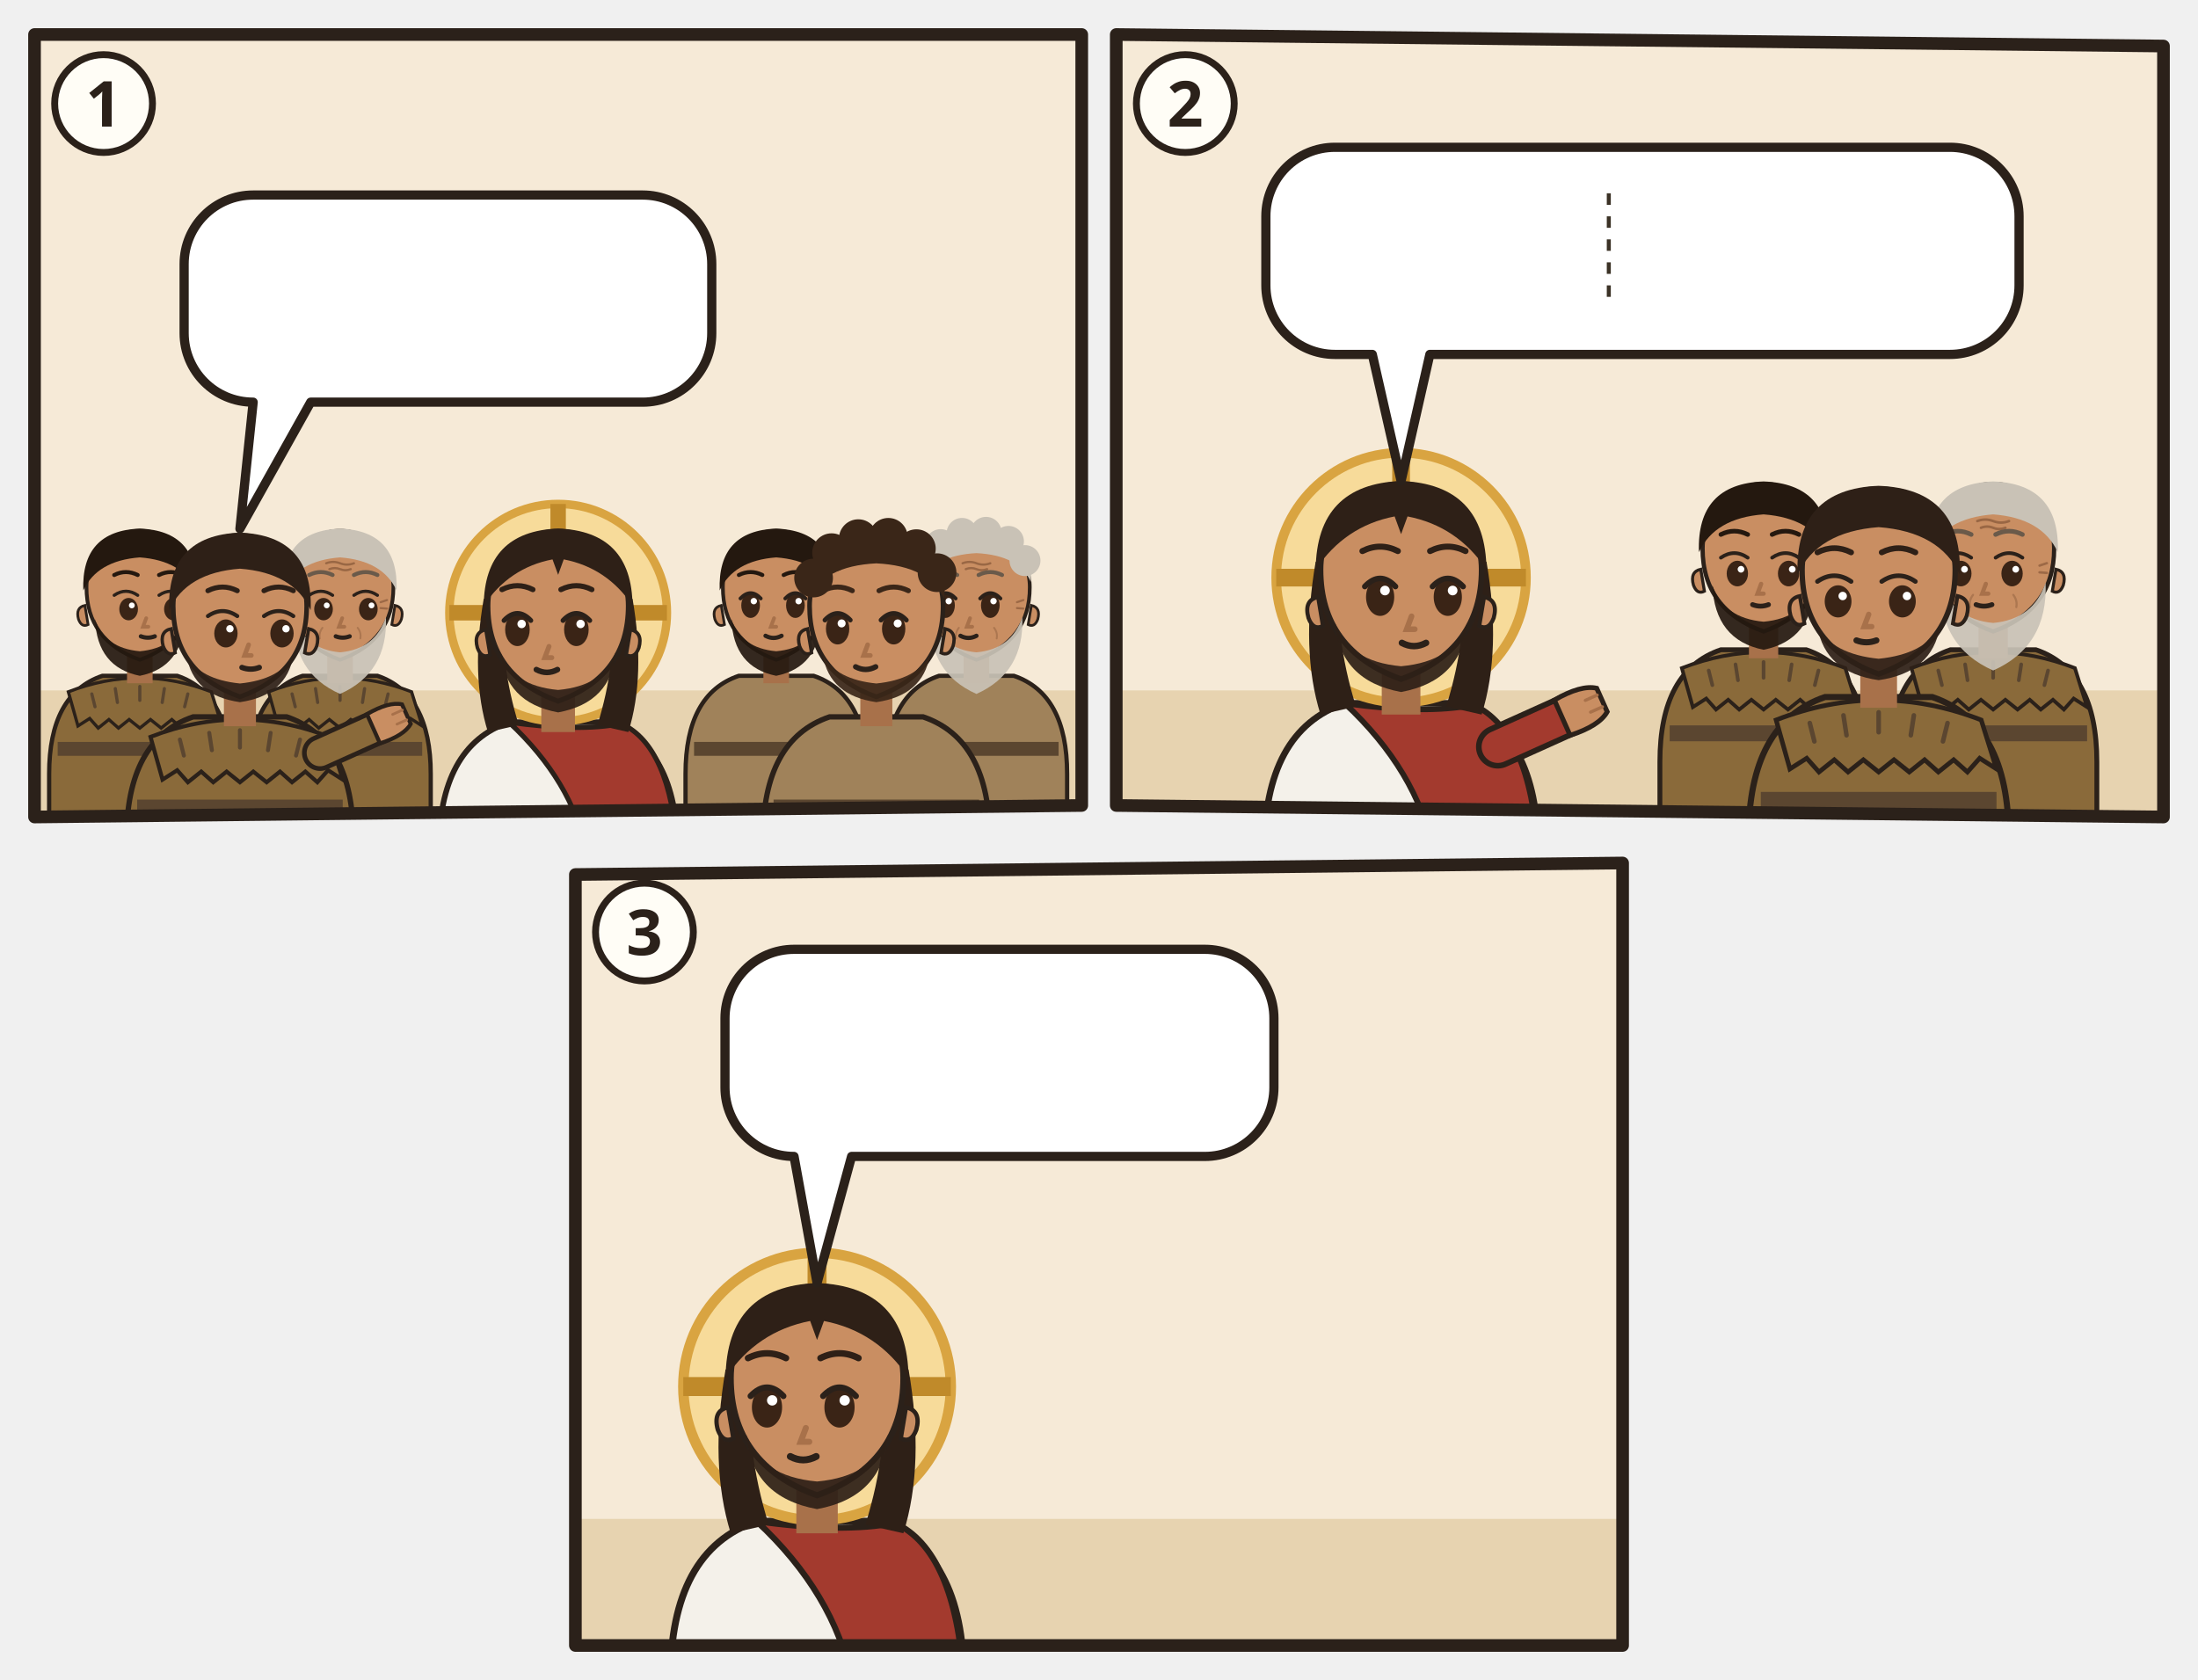
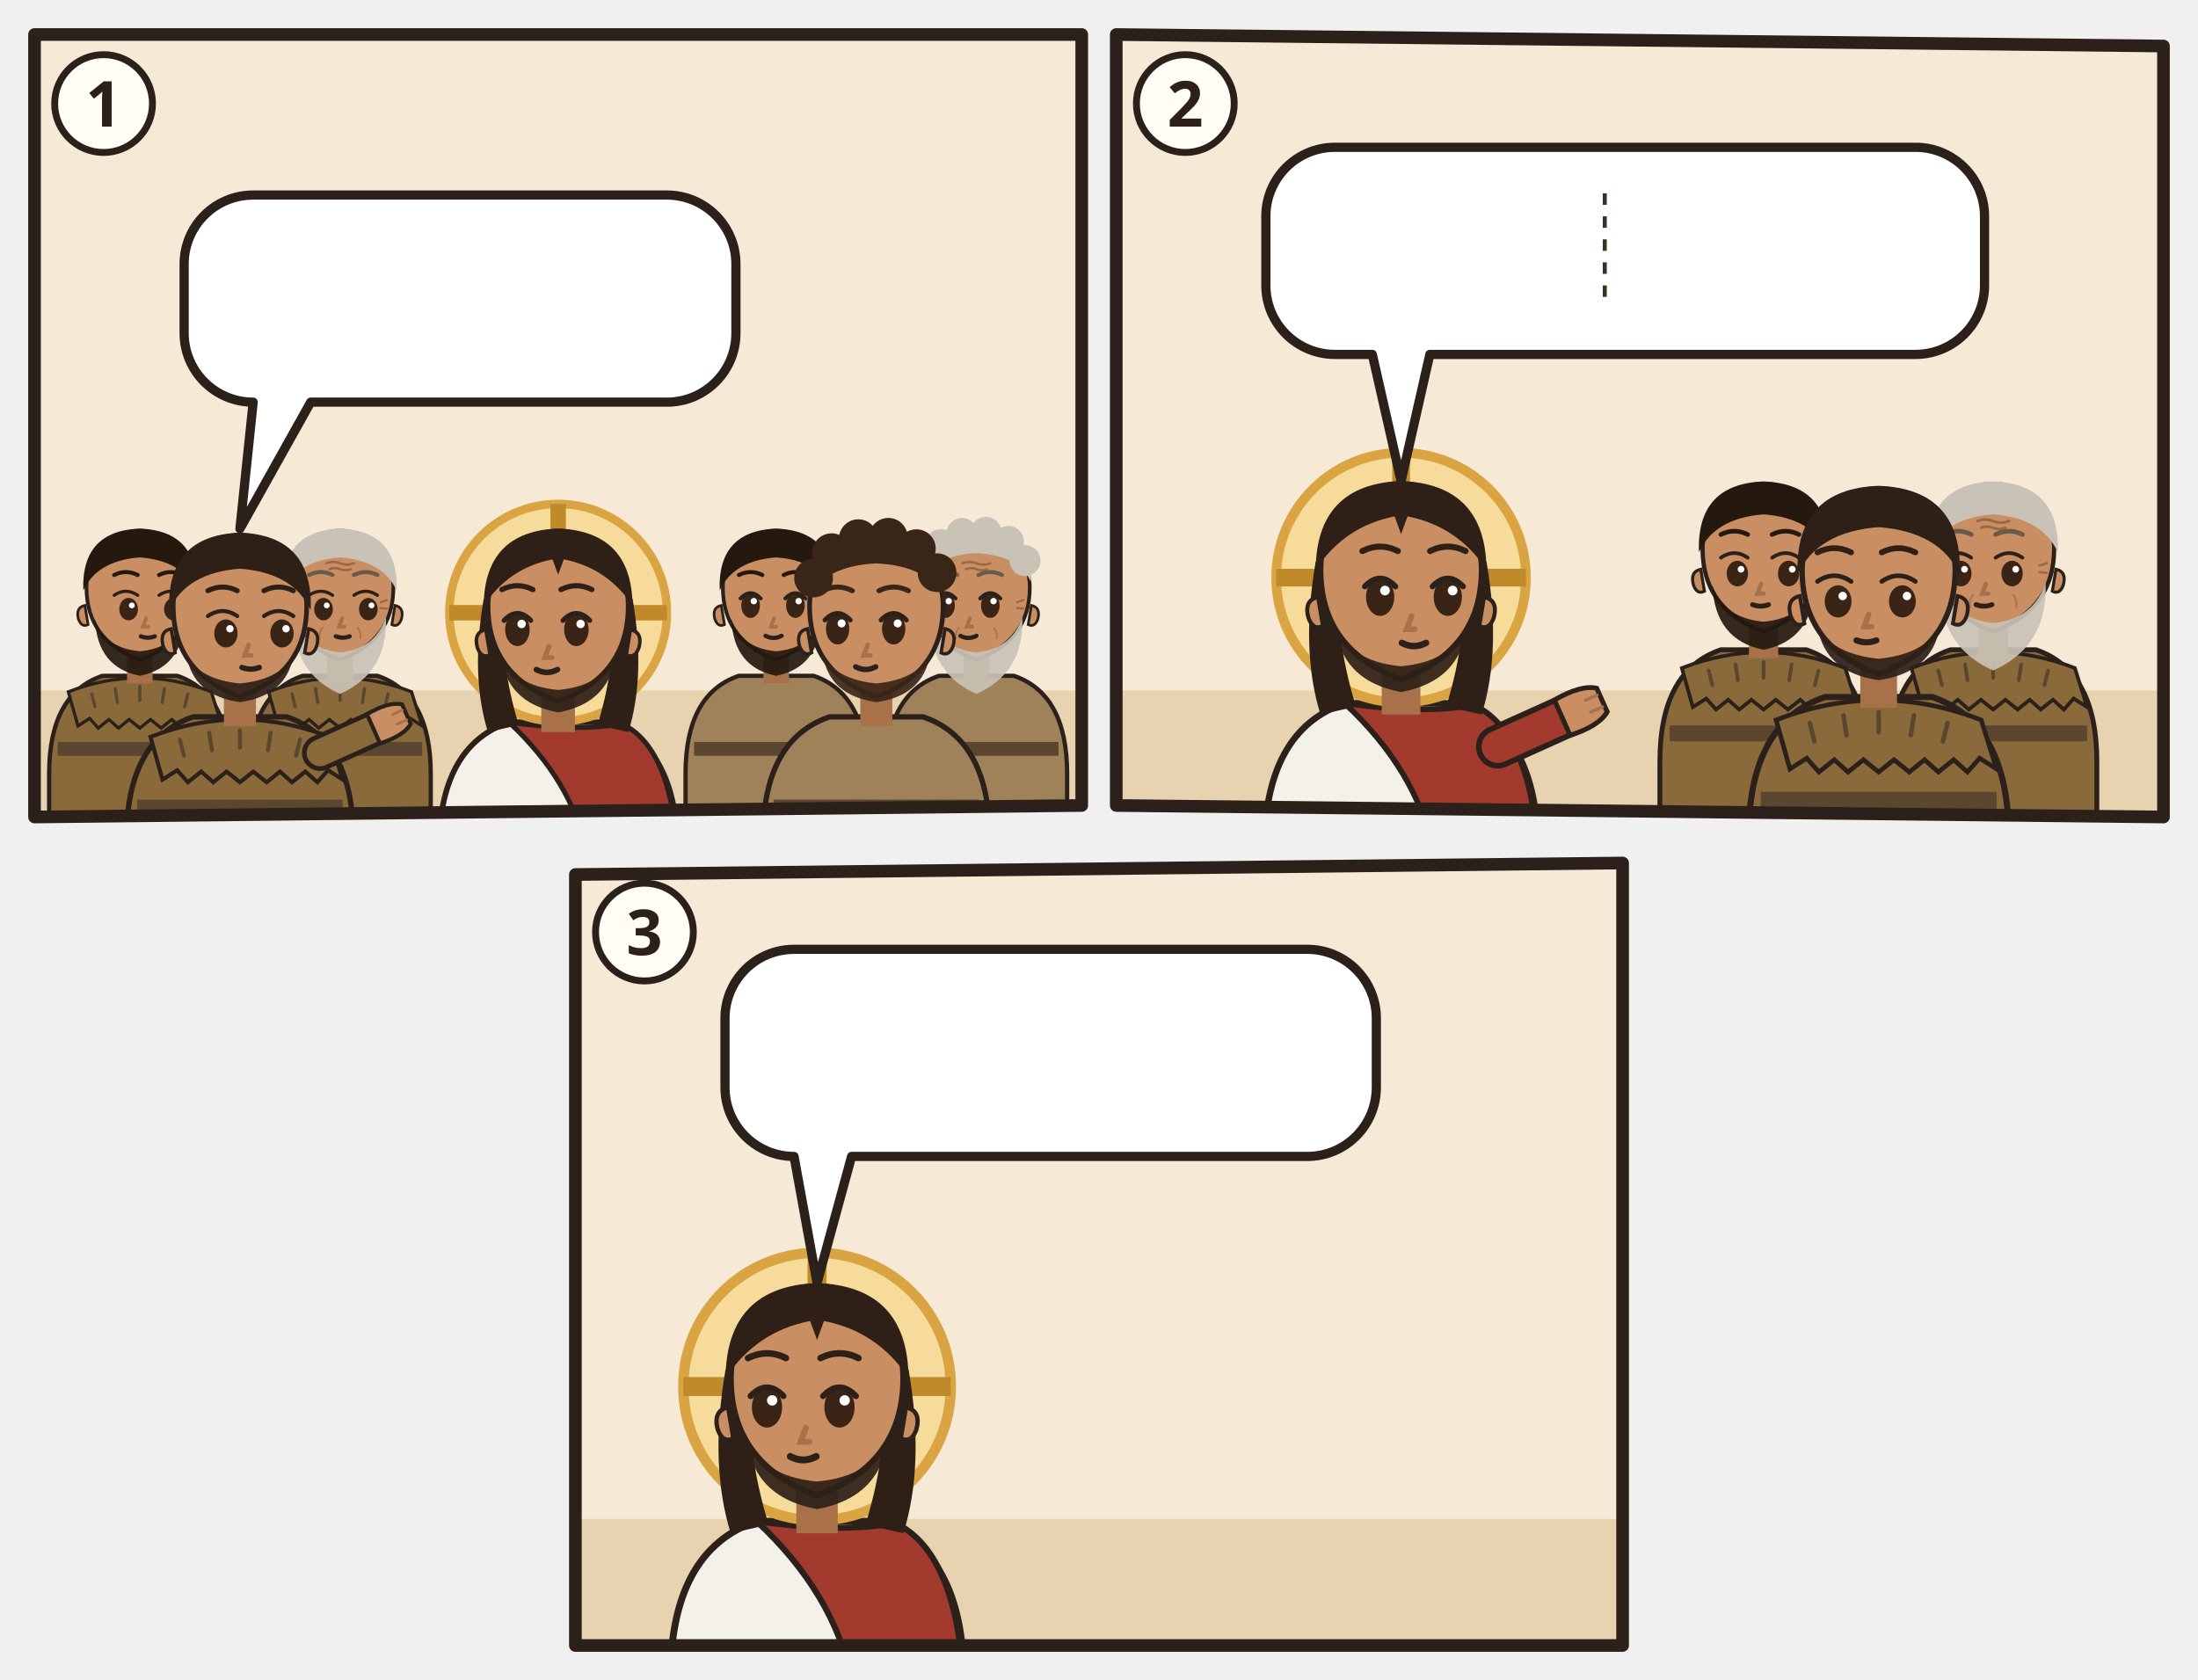
<svg xmlns="http://www.w3.org/2000/svg" viewBox="0 0 382 292">
  <svg class="ill-tile" data-span="1" x="0" y="0" width="194" height="148" viewBox="0 0 194 148">
    <g transform="translate(4 4)">
      <clipPath id="an-cp-mat-009-014-017-1">
        <polygon points="2,2 184,2 184,136 2,138" />
      </clipPath>
      <g clip-path="url(#an-cp-mat-009-014-017-1)">
        <polygon points="2,2 184,2 184,136 2,138" fill="#F6EAD7" />
        <path d="M0 116h186v24H0z" fill="#E7D3B0" />
        <g transform="translate(20.3 99.0) scale(0.927)">
          <path d="M-17 46V34Q-17 19-7 15.6L7 15.6Q17 19 17 34V46z" fill="#8A6A3A" stroke="#2B211A" stroke-width=".8" />
          <path d="M-13.4 18.6Q0 13.4 13.4 18.6l2 6.4-2.2-1.4-1.6 1.8-1.8-1.6-2 1.6-1.8-1.6-2 1.6-2-1.6-2 1.6-2-1.6-2 1.6-1.8-1.6-2 1.6-1.6-1.8-2.2 1.4z" fill="#8A6A3A" stroke="#2B211A" stroke-width=".6" />
          <path d="M-9 19l.6 2.4M-4.6 18l.4 2.6M0 17.6v2.6M4.6 18l-.4 2.6M9 19l-.6 2.4" stroke="#5B4630" stroke-width=".6" stroke-linecap="round" />
          <path d="M-15.4 28h30.8v2.6h-30.8z" fill="#5B4630" />
          <path d="M-2.4 11h4.8v6h-4.8z" fill="#A8714A" />
          <path d="M-10 -1Q-10 9 0 12.6Q10 9 10 -1A10 10.6 0 0 0 -10 -1z" fill="#C98E62" stroke="#2B211A" stroke-width=".7" />
          <path d="M10.3 2.4q1.8.4 1.2 2.6-.6 1.6-1.8 1z M-10.3 2.4q-1.8.4-1.2 2.6.6 1.6 1.8 1z" fill="#C98E62" stroke="#2B211A" stroke-width=".5" />
          <path d="M-8.4 5Q-8 14 0 15.6Q8 14 8.4 5Q6.6 10.4 0 11Q-6.6 10.4-8.4 5z" fill="#24180F" opacity=".92" />
          <ellipse cx="-2.1" cy="3.1" rx="1.75" ry="2.1" fill="#3A2416" />
          <path d="M-4.8 0.5Q-2.6 -1.0 -0.4 0.5" fill="none" stroke="#2B211A" stroke-width=".6" stroke-linecap="round" />
          <circle cx="-1.5" cy="2.4" r=".55" fill="#FFF" />
          <ellipse cx="6.3" cy="3.1" rx="1.75" ry="2.1" fill="#3A2416" />
          <path d="M3.6 0.5Q5.8 -1.0 8.0 0.5" fill="none" stroke="#2B211A" stroke-width=".6" stroke-linecap="round" />
          <circle cx="6.9" cy="2.4" r=".55" fill="#FFF" />
          <path d="M1.2 4.8l-.6 1.6h1" fill="none" stroke="#A8714A" stroke-width=".7" stroke-linecap="round" />
          <path d="M0.2 8.2Q1.5 8.7 2.8 8.2" fill="none" stroke="#2B211A" stroke-width=".8" stroke-linecap="round" />
          <path d="M-10.6-.4Q-11-11.6 0-12Q11-11.6 10.6-.4Q8-6 0-6.6Q-8-6-10.6-.4z" fill="#24180F" />
          <path d="M-4.8 -3.3Q-2.6 -4.4 -0.4 -3.3M3.6 -3.3Q5.8 -4.4 8.0 -3.3" fill="none" stroke="#24180F" stroke-width="0.75" stroke-linecap="round" />
        </g>
        <g transform="translate(55.1 99.0) scale(0.927)">
          <path d="M-17 46V34Q-17 19-7 15.6L7 15.6Q17 19 17 34V46z" fill="#8A6A3A" stroke="#2B211A" stroke-width=".8" />
          <path d="M-13.4 18.6Q0 13.4 13.4 18.6l2 6.4-2.2-1.4-1.6 1.8-1.8-1.6-2 1.6-1.8-1.6-2 1.6-2-1.6-2 1.6-2-1.6-2 1.6-1.8-1.6-2 1.6-1.6-1.8-2.2 1.4z" fill="#8A6A3A" stroke="#2B211A" stroke-width=".6" />
          <path d="M-9 19l.6 2.4M-4.6 18l.4 2.6M0 17.6v2.6M4.6 18l-.4 2.6M9 19l-.6 2.4" stroke="#5B4630" stroke-width=".6" stroke-linecap="round" />
          <path d="M-15.4 28h30.8v2.6h-30.8z" fill="#5B4630" />
          <path d="M-2.4 11h4.8v6h-4.8z" fill="#A8714A" />
          <path d="M-10 -1Q-10 9 0 12.6Q10 9 10 -1A10 10.6 0 0 0 -10 -1z" fill="#C98E62" stroke="#2B211A" stroke-width=".7" />
          <path d="M10.3 2.4q1.8.4 1.2 2.6-.6 1.6-1.8 1z M-10.3 2.4q-1.8.4-1.2 2.6.6 1.6 1.8 1z" fill="#C98E62" stroke="#2B211A" stroke-width=".5" />
          <path d="M-8.6 4.6Q-9 15 0 19Q9 15 8.6 4.6Q6.6 10.6 0 11.2Q-6.6 10.6-8.6 4.6z" fill="#C9C2B6" opacity=".92" />
          <ellipse cx="-3.1" cy="3.1" rx="1.75" ry="2.1" fill="#3A2416" />
          <path d="M-5.8 0.5Q-3.6 -1.0 -1.4 0.5" fill="none" stroke="#2B211A" stroke-width=".6" stroke-linecap="round" />
          <circle cx="-2.5" cy="2.4" r=".55" fill="#FFF" />
          <ellipse cx="5.3" cy="3.1" rx="1.75" ry="2.1" fill="#3A2416" />
          <path d="M2.6 0.5Q4.8 -1.0 7.0 0.5" fill="none" stroke="#2B211A" stroke-width=".6" stroke-linecap="round" />
          <circle cx="5.9" cy="2.4" r=".55" fill="#FFF" />
          <path d="M0.4 4.8l-.6 1.6h1" fill="none" stroke="#A8714A" stroke-width=".7" stroke-linecap="round" />
          <path d="M-0.8 8.2Q0.5 8.7 1.8 8.2" fill="none" stroke="#2B211A" stroke-width=".8" stroke-linecap="round" />
          <g stroke="#8A5A3A" stroke-linecap="round" fill="none">
            <path d="M-2.6-5.5q1.3-.5 2.6 0t2.6 0M-2-4.4q1-.4 2 0t2 0" stroke-width=".42" opacity=".75" />
            <path d="M-7.6 1.8l-1.2-.4M-7.6 2.9l-1.2.1M7.6 1.8l1.2-.4M7.6 2.9l1.2.1" stroke-width=".4" opacity=".7" />
            <path d="M-3.3 6.6q-.7.9-.5 2M3.3 6.6q.7.9.5 2" stroke-width=".35" opacity=".45" />
          </g>
          <path d="M-10.6-.4Q-11-11.6 0-12Q11-11.6 10.6-.4Q8-6 0-6.6Q-8-6-10.6-.4z" fill="#C9C2B6" />
          <path d="M-5.8 -3.3Q-3.6 -4.4 -1.4 -3.3M2.6 -3.3Q4.8 -4.4 7.0 -3.3" fill="none" stroke="#6A5A4A" stroke-width="0.75" stroke-linecap="round" />
        </g>
        <g transform="translate(37.7 102.5) scale(1.16)">
          <path d="M-17 34V34Q-17 19-7 15.6L7 15.6Q17 19 17 34V34z" fill="#8A6A3A" stroke="#2B211A" stroke-width=".8" />
          <path d="M-13.4 18.6Q0 13.4 13.4 18.6l2 6.4-2.2-1.4-1.6 1.8-1.8-1.6-2 1.6-1.8-1.6-2 1.6-2-1.6-2 1.6-2-1.6-2 1.6-1.8-1.6-2 1.6-1.6-1.8-2.2 1.4z" fill="#8A6A3A" stroke="#2B211A" stroke-width=".6" />
          <path d="M-9 19l.6 2.4M-4.6 18l.4 2.6M0 17.6v2.6M4.6 18l-.4 2.6M9 19l-.6 2.4" stroke="#5B4630" stroke-width=".6" stroke-linecap="round" />
          <path d="M-15.4 28h30.8v2.6h-30.8z" fill="#5B4630" />
          <path d="M12 21L21.1 16.9" stroke="#2B211A" stroke-width="5.4" stroke-linecap="round" />
          <path d="M12 21L21.1 16.9" stroke="#8A6A3A" stroke-width="4" stroke-linecap="round" />
          <g transform="translate(21.1 16.9) rotate(66)">
            <path d="M-2.4 1.2Q-2.8-2.6-1.6-4.2h3.2Q2.8-2.6 2.4 1.2z" fill="#C98E62" stroke="#2B211A" stroke-width=".6" />
            <path d="M-.8-3.9v1.6M.8-3.9v1.6" stroke="#A8714A" stroke-width=".4" stroke-linecap="round" />
          </g>
          <path d="M-2.4 11h4.8v6h-4.8z" fill="#A8714A" />
          <path d="M-10 -1Q-10 9 0 12.6Q10 9 10 -1A10 10.6 0 0 0 -10 -1z" fill="#C98E62" stroke="#2B211A" stroke-width=".7" />
          <path d="M10.3 2.4q1.8.4 1.2 2.6-.6 1.6-1.8 1z M-10.3 2.4q-1.8.4-1.2 2.6.6 1.6 1.8 1z" fill="#C98E62" stroke="#2B211A" stroke-width=".5" />
          <path d="M-8 6.4Q-7 12.4 0 13.4Q7 12.4 8 6.4Q6 10 0 10.6Q-6 10-8 6.4z" fill="#2E2017" opacity=".92" />
          <ellipse cx="-2.1" cy="3.1" rx="1.75" ry="2.1" fill="#3A2416" />
          <path d="M-4.8 0.5Q-2.6 -1.0 -0.4 0.5" fill="none" stroke="#2B211A" stroke-width=".6" stroke-linecap="round" />
          <circle cx="-1.5" cy="2.4" r=".55" fill="#FFF" />
          <ellipse cx="6.3" cy="3.1" rx="1.75" ry="2.1" fill="#3A2416" />
          <path d="M3.6 0.5Q5.8 -1.0 8.0 0.5" fill="none" stroke="#2B211A" stroke-width=".6" stroke-linecap="round" />
          <circle cx="6.9" cy="2.4" r=".55" fill="#FFF" />
          <path d="M1.3 4.8l-.6 1.6h1" fill="none" stroke="#A8714A" stroke-width=".7" stroke-linecap="round" />
          <path d="M0.3 8.2Q1.6 8.7 2.9 8.2" fill="none" stroke="#2B211A" stroke-width=".8" stroke-linecap="round" />
          <path d="M-10.6-.4Q-11-11.6 0-12Q11-11.6 10.6-.4Q8-6 0-6.6Q-8-6-10.6-.4z" fill="#2E2017" />
          <path d="M-4.8 -3.3Q-2.6 -4.4 -0.4 -3.3M3.6 -3.3Q5.8 -4.4 8.0 -3.3" fill="none" stroke="#2E2017" stroke-width="0.75" stroke-linecap="round" />
          <g filter="url(#an-kontur)">
            <use href="#an-a-kreuzstab" x="-8" y="17" width="16" height="16" />
          </g>
        </g>
        <g transform="translate(93.0 102.5) scale(1.22)">
          <path d="M-17 34V34Q-17 19-7 15.6L7 15.6Q17 19 17 34V34z" fill="#F4F1EA" stroke="#2B211A" stroke-width=".8" />
          <path d="M-7 15.6Q3 17 9 15.8Q16 19 17 34V34H4V34Q2 24-7 15.6z" fill="#A33A2E" stroke="#2B211A" stroke-width=".7" />
          <circle r="15.5" fill="#F7DB9A" stroke="#D9A441" stroke-width="1.2" />
          <path d="M0-15.5v5M-15.5 0h5M15.5 0h-5" stroke="#C08A2A" stroke-width="2.2" />
          <path d="M-10.6 -2Q-12.5 9-10 17L-5.6 16Q-8.4 7-7.6-1z M10.6 -2Q12.5 9 10 17L5.6 16Q8.4 7 7.6-1z" fill="#2E2017" />
          <path d="M-2.4 11h4.8v6h-4.8z" fill="#A8714A" />
          <path d="M-10 -1Q-10 9 0 12.6Q10 9 10 -1A10 10.6 0 0 0 -10 -1z" fill="#C98E62" stroke="#2B211A" stroke-width=".7" />
          <path d="M10.3 2.4q1.8.4 1.2 2.6-.6 1.6-1.8 1z M-10.3 2.4q-1.8.4-1.2 2.6.6 1.6 1.8 1z" fill="#C98E62" stroke="#2B211A" stroke-width=".5" />
          <path d="M-8.2 5.6Q-7.6 12.8 0 14.2Q7.6 12.8 8.2 5.6Q6.6 10.4 0 11Q-6.6 10.4-8.2 5.6z" fill="#2E2017" opacity=".92" />
          <ellipse cx="-5.8" cy="2.4" rx="1.75" ry="2.35" fill="#3A2416" />
          <path d="M-7.7 1.1Q-5.8 -0.9 -3.9 1.1" fill="none" stroke="#2B211A" stroke-width=".7" stroke-linecap="round" />
          <circle cx="-5.2" cy="1.6" r=".6" fill="#FFF" />
          <ellipse cx="2.6" cy="2.4" rx="1.75" ry="2.35" fill="#3A2416" />
          <path d="M0.7 1.1Q2.6 -0.9 4.5 1.1" fill="none" stroke="#2B211A" stroke-width=".7" stroke-linecap="round" />
          <circle cx="3.2" cy="1.6" r=".6" fill="#FFF" />
          <path d="M-1.3 4.8l-.6 1.6h1" fill="none" stroke="#A8714A" stroke-width=".7" stroke-linecap="round" />
          <path d="M-3.1 8.1Q-1.6 8.9 -0.1 8.1" fill="none" stroke="#2B211A" stroke-width=".8" stroke-linecap="round" />
          <path d="M-10.6-1Q-10.5-11.6 0-12Q10.5-11.6 10.6-1Q7-6.4 .8-7.6L0-5.4-.8-7.6Q-7-6.4-10.6-1z" fill="#2E2017" />
          <path d="M-8.0 -3.3Q-5.8 -4.4 -3.6 -3.3M0.4 -3.3Q2.6 -4.4 4.8 -3.3" fill="none" stroke="#2E2017" stroke-width="0.75" stroke-linecap="round" />
        </g>
        <g transform="translate(130.9 99.0) scale(0.927)">
          <path d="M-17 46V34Q-17 19-7 15.6L7 15.6Q17 19 17 34V46z" fill="#A0825A" stroke="#2B211A" stroke-width=".8" />
          <path d="M-15.4 28h30.8v2.6h-30.8z" fill="#5B4630" />
          <path d="M-2.4 11h4.8v6h-4.8z" fill="#A8714A" />
          <path d="M-10 -1Q-10 9 0 12.6Q10 9 10 -1A10 10.6 0 0 0 -10 -1z" fill="#C98E62" stroke="#2B211A" stroke-width=".7" />
          <path d="M10.3 2.4q1.8.4 1.2 2.6-.6 1.6-1.8 1z M-10.3 2.4q-1.8.4-1.2 2.6.6 1.6 1.8 1z" fill="#C98E62" stroke="#2B211A" stroke-width=".5" />
          <path d="M-8.4 5Q-8 14 0 15.6Q8 14 8.4 5Q6.6 10.4 0 11Q-6.6 10.4-8.4 5z" fill="#24180F" opacity=".92" />
          <ellipse cx="-4.8" cy="2.4" rx="1.75" ry="2.35" fill="#3A2416" />
          <path d="M-6.7 1.1Q-4.8 -0.9 -2.9 1.1" fill="none" stroke="#2B211A" stroke-width=".7" stroke-linecap="round" />
          <circle cx="-4.2" cy="1.6" r=".6" fill="#FFF" />
          <ellipse cx="3.6" cy="2.4" rx="1.75" ry="2.35" fill="#3A2416" />
          <path d="M1.7 1.1Q3.6 -0.9 5.5 1.1" fill="none" stroke="#2B211A" stroke-width=".7" stroke-linecap="round" />
          <circle cx="4.2" cy="1.6" r=".6" fill="#FFF" />
          <path d="M-0.4 4.8l-.6 1.6h1" fill="none" stroke="#A8714A" stroke-width=".7" stroke-linecap="round" />
          <path d="M-2.0 8.1Q-0.5 8.9 1.0 8.1" fill="none" stroke="#2B211A" stroke-width=".8" stroke-linecap="round" />
          <path d="M-10.6-.4Q-11-11.6 0-12Q11-11.6 10.6-.4Q8-6 0-6.6Q-8-6-10.6-.4z" fill="#24180F" />
          <path d="M-7.0 -3.3Q-4.8 -4.4 -2.6 -3.3M1.4 -3.3Q3.6 -4.4 5.8 -3.3" fill="none" stroke="#24180F" stroke-width="0.75" stroke-linecap="round" />
        </g>
        <g transform="translate(165.7 99.0) scale(0.927)">
          <path d="M-17 46V34Q-17 19-7 15.6L7 15.6Q17 19 17 34V46z" fill="#A0825A" stroke="#2B211A" stroke-width=".8" />
          <path d="M-15.4 28h30.8v2.6h-30.8z" fill="#5B4630" />
          <path d="M-2.4 11h4.8v6h-4.8z" fill="#A8714A" />
          <path d="M-10 -1Q-10 9 0 12.6Q10 9 10 -1A10 10.6 0 0 0 -10 -1z" fill="#C98E62" stroke="#2B211A" stroke-width=".7" />
          <path d="M10.3 2.4q1.8.4 1.2 2.6-.6 1.6-1.8 1z M-10.3 2.4q-1.8.4-1.2 2.6.6 1.6 1.8 1z" fill="#C98E62" stroke="#2B211A" stroke-width=".5" />
          <path d="M-8.6 4.6Q-9 15 0 19Q9 15 8.6 4.6Q6.6 10.6 0 11.2Q-6.6 10.6-8.6 4.6z" fill="#C9C2B6" opacity=".92" />
          <ellipse cx="-5.8" cy="2.4" rx="1.75" ry="2.35" fill="#3A2416" />
          <path d="M-7.7 1.1Q-5.8 -0.9 -3.9 1.1" fill="none" stroke="#2B211A" stroke-width=".7" stroke-linecap="round" />
          <circle cx="-5.2" cy="1.6" r=".6" fill="#FFF" />
          <ellipse cx="2.6" cy="2.4" rx="1.75" ry="2.35" fill="#3A2416" />
          <path d="M0.7 1.1Q2.6 -0.9 4.5 1.1" fill="none" stroke="#2B211A" stroke-width=".7" stroke-linecap="round" />
          <circle cx="3.2" cy="1.6" r=".6" fill="#FFF" />
          <path d="M-1.2 4.8l-.6 1.6h1" fill="none" stroke="#A8714A" stroke-width=".7" stroke-linecap="round" />
          <path d="M-3.0 8.1Q-1.5 8.9 0.0 8.1" fill="none" stroke="#2B211A" stroke-width=".8" stroke-linecap="round" />
          <g stroke="#8A5A3A" stroke-linecap="round" fill="none">
            <path d="M-2.6-5.5q1.3-.5 2.6 0t2.6 0M-2-4.4q1-.4 2 0t2 0" stroke-width=".42" opacity=".75" />
            <path d="M-7.6 1.8l-1.2-.4M-7.6 2.9l-1.2.1M7.6 1.8l1.2-.4M7.6 2.9l1.2.1" stroke-width=".4" opacity=".7" />
            <path d="M-3.3 6.6q-.7.9-.5 2M3.3 6.6q.7.9.5 2" stroke-width=".35" opacity=".45" />
          </g>
          <path d="M-10.2-2Q-10.8-11.8 0-12.2Q10.8-11.8 10.2-2Q8-7 0-7.4Q-8-7-10.2-2z" fill="#C9C2B6" />
          <circle cx="-9.4" cy="-5.2" r="2.9" fill="#C9C2B6" />
          <circle cx="-6.7" cy="-9.0" r="2.9" fill="#C9C2B6" />
          <circle cx="-2.7" cy="-11.1" r="2.9" fill="#C9C2B6" />
          <circle cx="1.8" cy="-11.3" r="2.9" fill="#C9C2B6" />
          <circle cx="6.0" cy="-9.6" r="2.9" fill="#C9C2B6" />
          <circle cx="9.1" cy="-6.0" r="2.9" fill="#C9C2B6" />
          <path d="M-8.0 -3.3Q-5.8 -4.4 -3.6 -3.3M0.4 -3.3Q2.6 -4.4 4.8 -3.3" fill="none" stroke="#6A5A4A" stroke-width="0.75" stroke-linecap="round" />
        </g>
        <g transform="translate(148.3 102.5) scale(1.16)">
          <path d="M-17 34V34Q-17 19-7 15.6L7 15.6Q17 19 17 34V34z" fill="#A0825A" stroke="#2B211A" stroke-width=".8" />
          <path d="M-15.4 28h30.8v2.6h-30.8z" fill="#5B4630" />
          <path d="M-2.4 11h4.8v6h-4.8z" fill="#A8714A" />
          <path d="M-10 -1Q-10 9 0 12.6Q10 9 10 -1A10 10.6 0 0 0 -10 -1z" fill="#C98E62" stroke="#2B211A" stroke-width=".7" />
          <path d="M10.3 2.4q1.8.4 1.2 2.6-.6 1.6-1.8 1z M-10.3 2.4q-1.8.4-1.2 2.6.6 1.6 1.8 1z" fill="#C98E62" stroke="#2B211A" stroke-width=".5" />
          <path d="M-8 6.4Q-7 12.4 0 13.4Q7 12.4 8 6.4Q6 10 0 10.6Q-6 10-8 6.4z" fill="#3A2618" opacity=".92" />
          <ellipse cx="-5.8" cy="2.4" rx="1.75" ry="2.35" fill="#3A2416" />
          <path d="M-7.7 1.1Q-5.8 -0.9 -3.9 1.1" fill="none" stroke="#2B211A" stroke-width=".7" stroke-linecap="round" />
          <circle cx="-5.2" cy="1.6" r=".6" fill="#FFF" />
          <ellipse cx="2.6" cy="2.4" rx="1.75" ry="2.35" fill="#3A2416" />
          <path d="M0.7 1.1Q2.6 -0.9 4.5 1.1" fill="none" stroke="#2B211A" stroke-width=".7" stroke-linecap="round" />
          <circle cx="3.2" cy="1.6" r=".6" fill="#FFF" />
          <path d="M-1.3 4.8l-.6 1.6h1" fill="none" stroke="#A8714A" stroke-width=".7" stroke-linecap="round" />
          <path d="M-3.1 8.1Q-1.6 8.9 -0.1 8.1" fill="none" stroke="#2B211A" stroke-width=".8" stroke-linecap="round" />
          <path d="M-10.2-2Q-10.8-11.8 0-12.2Q10.8-11.8 10.2-2Q8-7 0-7.4Q-8-7-10.2-2z" fill="#3A2618" />
          <circle cx="-9.4" cy="-5.2" r="2.9" fill="#3A2618" />
          <circle cx="-6.7" cy="-9.0" r="2.9" fill="#3A2618" />
          <circle cx="-2.7" cy="-11.1" r="2.9" fill="#3A2618" />
          <circle cx="1.8" cy="-11.3" r="2.9" fill="#3A2618" />
          <circle cx="6.0" cy="-9.6" r="2.9" fill="#3A2618" />
          <circle cx="9.1" cy="-6.0" r="2.9" fill="#3A2618" />
          <path d="M-8.0 -3.3Q-5.8 -4.4 -3.6 -3.3M0.4 -3.3Q2.6 -4.4 4.8 -3.3" fill="none" stroke="#3A2618" stroke-width="0.75" stroke-linecap="round" />
        </g>
        <g>
-           <path d="M40 29.9H107.7A12 12 0 0 1 119.7 41.9V53.9A12 12 0 0 1 107.7 65.9L50 65.9L37.7 87.9L40 65.9H40A12 12 0 0 1 28 53.9V41.9A12 12 0 0 1 40 29.9Z" fill="#FFFFFF" stroke="#2B211A" stroke-width="1.6" stroke-linejoin="round" />
-           <use href="#an-z-fasten" x="34" y="35.9" width="29.3" height="24" />
-           <use href="#an-p-g-juenger-gruppe" x="68.3" y="35.9" width="25.9" height="24" />
-           <use href="#an-z-frage" x="99.3" y="35.9" width="14.4" height="24" />
+           <path d="M40 29.9H111.9A12 12 0 0 1 123.9 41.9V53.9A12 12 0 0 1 111.9 65.9L50 65.9L37.7 87.9L40 65.9H40A12 12 0 0 1 28 53.9V41.9A12 12 0 0 1 40 29.9Z" fill="#FFFFFF" stroke="#2B211A" stroke-width="1.6" stroke-linejoin="round" />
+           <use href="#an-z-fasten" x="34" y="35.9" width="24.0" height="24" />
+           <use href="#an-p-g-juenger-gruppe" x="63.0" y="35.9" width="25.9" height="24" />
+           <use href="#an-z-frage" x="93.9" y="35.9" width="24.0" height="24" />
        </g>
      </g>
      <polygon class="pn-frame" points="2,2 184,2 184,136 2,138" fill="none" stroke="#2B211A" stroke-width="2.2" stroke-linejoin="round" />
      <circle cx="14" cy="14" r="8.5" fill="#FFFDF6" stroke="#2B211A" stroke-width="1.2" />
      <text class="pn-n" x="14" y="18" text-anchor="middle" font-family="sans-serif" font-size="11" font-weight="700" fill="#2B211A">1</text>
    </g>
  </svg>
  <svg class="ill-tile" data-span="1" x="188" y="0" width="194" height="148" viewBox="0 0 194 148">
    <g transform="translate(4 4)">
      <clipPath id="an-cp-mat-009-014-017-2">
        <polygon points="2,2 184,4 184,138 2,136" />
      </clipPath>
      <g clip-path="url(#an-cp-mat-009-014-017-2)">
        <polygon points="2,2 184,4 184,138 2,136" fill="#F6EAD7" />
        <path d="M0 116h186v24H0z" fill="#E7D3B0" />
        <g transform="translate(51.5 96.4) scale(1.4)">
          <path d="M-17 34V34Q-17 19-7 15.6L7 15.6Q17 19 17 34V34z" fill="#F4F1EA" stroke="#2B211A" stroke-width=".8" />
          <path d="M-7 15.6Q3 17 9 15.8Q16 19 17 34V34H4V34Q2 24-7 15.6z" fill="#A33A2E" stroke="#2B211A" stroke-width=".7" />
          <path d="M12 21L21.1 16.9" stroke="#2B211A" stroke-width="5.4" stroke-linecap="round" />
          <path d="M12 21L21.1 16.9" stroke="#A33A2E" stroke-width="4" stroke-linecap="round" />
          <g transform="translate(21.1 16.9) rotate(66)">
            <path d="M-2.4 1.2Q-2.8-2.6-1.6-4.2h3.2Q2.8-2.6 2.4 1.2z" fill="#C98E62" stroke="#2B211A" stroke-width=".6" />
            <path d="M-.8-3.9v1.6M.8-3.9v1.6" stroke="#A8714A" stroke-width=".4" stroke-linecap="round" />
          </g>
          <circle r="15.5" fill="#F7DB9A" stroke="#D9A441" stroke-width="1.2" />
          <path d="M0-15.5v5M-15.5 0h5M15.5 0h-5" stroke="#C08A2A" stroke-width="2.2" />
          <path d="M-10.6 -2Q-12.5 9-10 17L-5.6 16Q-8.4 7-7.6-1z M10.6 -2Q12.5 9 10 17L5.6 16Q8.4 7 7.6-1z" fill="#2E2017" />
          <path d="M-2.4 11h4.8v6h-4.8z" fill="#A8714A" />
          <path d="M-10 -1Q-10 9 0 12.6Q10 9 10 -1A10 10.6 0 0 0 -10 -1z" fill="#C98E62" stroke="#2B211A" stroke-width=".7" />
          <path d="M10.3 2.4q1.8.4 1.2 2.6-.6 1.6-1.8 1z M-10.3 2.4q-1.8.4-1.2 2.6.6 1.6 1.8 1z" fill="#C98E62" stroke="#2B211A" stroke-width=".5" />
          <path d="M-8.2 5.6Q-7.6 12.8 0 14.2Q7.6 12.8 8.2 5.6Q6.6 10.4 0 11Q-6.6 10.4-8.2 5.6z" fill="#2E2017" opacity=".92" />
          <ellipse cx="-2.6" cy="2.4" rx="1.75" ry="2.35" fill="#3A2416" />
          <path d="M-4.5 1.1Q-2.6 -0.9 -0.7 1.1" fill="none" stroke="#2B211A" stroke-width=".7" stroke-linecap="round" />
          <circle cx="-2.0" cy="1.6" r=".6" fill="#FFF" />
          <ellipse cx="5.8" cy="2.4" rx="1.75" ry="2.35" fill="#3A2416" />
          <path d="M3.9 1.1Q5.8 -0.9 7.7 1.1" fill="none" stroke="#2B211A" stroke-width=".7" stroke-linecap="round" />
          <circle cx="6.4" cy="1.6" r=".6" fill="#FFF" />
          <path d="M1.3 4.8l-.6 1.6h1" fill="none" stroke="#A8714A" stroke-width=".7" stroke-linecap="round" />
          <path d="M0.1 8.1Q1.6 8.9 3.1 8.1" fill="none" stroke="#2B211A" stroke-width=".8" stroke-linecap="round" />
          <path d="M-10.6-1Q-10.5-11.6 0-12Q10.5-11.6 10.6-1Q7-6.4 .8-7.6L0-5.4-.8-7.6Q-7-6.4-10.6-1z" fill="#2E2017" />
          <path d="M-4.8 -3.3Q-2.6 -4.4 -0.4 -3.3M3.6 -3.3Q5.8 -4.4 8.0 -3.3" fill="none" stroke="#2E2017" stroke-width="0.75" stroke-linecap="round" />
        </g>
        <g transform="translate(114.5 92.4) scale(1.06)">
          <path d="M-17 46V34Q-17 19-7 15.6L7 15.6Q17 19 17 34V46z" fill="#8A6A3A" stroke="#2B211A" stroke-width=".8" />
          <path d="M-13.4 18.6Q0 13.4 13.4 18.6l2 6.4-2.2-1.4-1.6 1.8-1.8-1.6-2 1.6-1.8-1.6-2 1.6-2-1.6-2 1.6-2-1.6-2 1.6-1.8-1.6-2 1.6-1.6-1.8-2.2 1.4z" fill="#8A6A3A" stroke="#2B211A" stroke-width=".6" />
          <path d="M-9 19l.6 2.4M-4.6 18l.4 2.6M0 17.6v2.6M4.6 18l-.4 2.6M9 19l-.6 2.4" stroke="#5B4630" stroke-width=".6" stroke-linecap="round" />
          <path d="M-15.4 28h30.8v2.6h-30.8z" fill="#5B4630" />
          <path d="M-2.4 11h4.8v6h-4.8z" fill="#A8714A" />
          <path d="M-10 -1Q-10 9 0 12.6Q10 9 10 -1A10 10.6 0 0 0 -10 -1z" fill="#C98E62" stroke="#2B211A" stroke-width=".7" />
          <path d="M10.3 2.4q1.8.4 1.2 2.6-.6 1.6-1.8 1z M-10.3 2.4q-1.8.4-1.2 2.6.6 1.6 1.8 1z" fill="#C98E62" stroke="#2B211A" stroke-width=".5" />
          <path d="M-8.4 5Q-8 14 0 15.6Q8 14 8.4 5Q6.6 10.4 0 11Q-6.6 10.4-8.4 5z" fill="#24180F" opacity=".92" />
          <ellipse cx="-4.3" cy="3.1" rx="1.75" ry="2.1" fill="#3A2416" />
          <path d="M-7.0 0.5Q-4.8 -1.0 -2.6 0.5" fill="none" stroke="#2B211A" stroke-width=".6" stroke-linecap="round" />
          <circle cx="-3.7" cy="2.4" r=".55" fill="#FFF" />
          <ellipse cx="4.1" cy="3.1" rx="1.75" ry="2.1" fill="#3A2416" />
          <path d="M1.4 0.5Q3.6 -1.0 5.8 0.5" fill="none" stroke="#2B211A" stroke-width=".6" stroke-linecap="round" />
          <circle cx="4.7" cy="2.4" r=".55" fill="#FFF" />
          <path d="M-0.4 4.8l-.6 1.6h1" fill="none" stroke="#A8714A" stroke-width=".7" stroke-linecap="round" />
          <path d="M-1.8 8.2Q-0.5 8.7 0.8 8.2" fill="none" stroke="#2B211A" stroke-width=".8" stroke-linecap="round" />
          <path d="M-10.6-.4Q-11-11.6 0-12Q11-11.6 10.6-.4Q8-6 0-6.6Q-8-6-10.6-.4z" fill="#24180F" />
          <path d="M-7.0 -3.3Q-4.8 -4.4 -2.6 -3.3M1.4 -3.3Q3.6 -4.4 5.8 -3.3" fill="none" stroke="#24180F" stroke-width="0.75" stroke-linecap="round" />
        </g>
        <g transform="translate(154.4 92.4) scale(1.06)">
          <path d="M-17 46V34Q-17 19-7 15.6L7 15.6Q17 19 17 34V46z" fill="#8A6A3A" stroke="#2B211A" stroke-width=".8" />
          <path d="M-13.4 18.6Q0 13.4 13.4 18.6l2 6.4-2.2-1.4-1.6 1.8-1.8-1.6-2 1.6-1.8-1.6-2 1.6-2-1.6-2 1.6-2-1.6-2 1.6-1.8-1.6-2 1.6-1.6-1.8-2.2 1.4z" fill="#8A6A3A" stroke="#2B211A" stroke-width=".6" />
          <path d="M-9 19l.6 2.4M-4.6 18l.4 2.6M0 17.6v2.6M4.6 18l-.4 2.6M9 19l-.6 2.4" stroke="#5B4630" stroke-width=".6" stroke-linecap="round" />
          <path d="M-15.4 28h30.8v2.6h-30.8z" fill="#5B4630" />
          <path d="M-2.4 11h4.8v6h-4.8z" fill="#A8714A" />
          <path d="M-10 -1Q-10 9 0 12.6Q10 9 10 -1A10 10.6 0 0 0 -10 -1z" fill="#C98E62" stroke="#2B211A" stroke-width=".7" />
          <path d="M10.3 2.4q1.8.4 1.2 2.6-.6 1.6-1.8 1z M-10.3 2.4q-1.8.4-1.2 2.6.6 1.6 1.8 1z" fill="#C98E62" stroke="#2B211A" stroke-width=".5" />
          <path d="M-8.6 4.6Q-9 15 0 19Q9 15 8.6 4.6Q6.6 10.6 0 11.2Q-6.6 10.6-8.6 4.6z" fill="#C9C2B6" opacity=".92" />
          <ellipse cx="-5.3" cy="3.1" rx="1.75" ry="2.1" fill="#3A2416" />
          <path d="M-8.0 0.5Q-5.8 -1.0 -3.6 0.5" fill="none" stroke="#2B211A" stroke-width=".6" stroke-linecap="round" />
          <circle cx="-4.7" cy="2.4" r=".55" fill="#FFF" />
          <ellipse cx="3.1" cy="3.1" rx="1.75" ry="2.1" fill="#3A2416" />
          <path d="M0.4 0.5Q2.6 -1.0 4.8 0.5" fill="none" stroke="#2B211A" stroke-width=".6" stroke-linecap="round" />
          <circle cx="3.7" cy="2.4" r=".55" fill="#FFF" />
          <path d="M-1.2 4.8l-.6 1.6h1" fill="none" stroke="#A8714A" stroke-width=".7" stroke-linecap="round" />
          <path d="M-2.8 8.2Q-1.5 8.7 -0.2 8.2" fill="none" stroke="#2B211A" stroke-width=".8" stroke-linecap="round" />
          <g stroke="#8A5A3A" stroke-linecap="round" fill="none">
            <path d="M-2.6-5.5q1.3-.5 2.6 0t2.6 0M-2-4.4q1-.4 2 0t2 0" stroke-width=".42" opacity=".75" />
            <path d="M-7.6 1.8l-1.2-.4M-7.6 2.9l-1.2.1M7.6 1.8l1.2-.4M7.6 2.9l1.2.1" stroke-width=".4" opacity=".7" />
            <path d="M-3.3 6.6q-.7.9-.5 2M3.3 6.6q.7.9.5 2" stroke-width=".35" opacity=".45" />
          </g>
          <path d="M-10.6-.4Q-11-11.6 0-12Q11-11.6 10.6-.4Q8-6 0-6.6Q-8-6-10.6-.4z" fill="#C9C2B6" />
          <path d="M-8.0 -3.3Q-5.8 -4.4 -3.6 -3.3M0.4 -3.3Q2.6 -4.4 4.8 -3.3" fill="none" stroke="#6A5A4A" stroke-width="0.75" stroke-linecap="round" />
        </g>
        <g transform="translate(134.5 96.4) scale(1.33)">
          <path d="M-17 34V34Q-17 19-7 15.6L7 15.6Q17 19 17 34V34z" fill="#8A6A3A" stroke="#2B211A" stroke-width=".8" />
          <path d="M-13.4 18.6Q0 13.4 13.4 18.6l2 6.4-2.2-1.4-1.6 1.8-1.8-1.6-2 1.6-1.8-1.6-2 1.6-2-1.6-2 1.6-2-1.6-2 1.6-1.8-1.6-2 1.6-1.6-1.8-2.2 1.4z" fill="#8A6A3A" stroke="#2B211A" stroke-width=".6" />
          <path d="M-9 19l.6 2.4M-4.6 18l.4 2.6M0 17.6v2.6M4.6 18l-.4 2.6M9 19l-.6 2.4" stroke="#5B4630" stroke-width=".6" stroke-linecap="round" />
          <path d="M-15.4 28h30.8v2.6h-30.8z" fill="#5B4630" />
          <path d="M-2.4 11h4.8v6h-4.8z" fill="#A8714A" />
          <path d="M-10 -1Q-10 9 0 12.6Q10 9 10 -1A10 10.6 0 0 0 -10 -1z" fill="#C98E62" stroke="#2B211A" stroke-width=".7" />
          <path d="M10.3 2.4q1.8.4 1.2 2.6-.6 1.6-1.8 1z M-10.3 2.4q-1.8.4-1.2 2.6.6 1.6 1.8 1z" fill="#C98E62" stroke="#2B211A" stroke-width=".5" />
          <path d="M-8 6.4Q-7 12.4 0 13.4Q7 12.4 8 6.4Q6 10 0 10.6Q-6 10-8 6.4z" fill="#2E2017" opacity=".92" />
          <ellipse cx="-5.3" cy="3.1" rx="1.75" ry="2.1" fill="#3A2416" />
          <path d="M-8.0 0.5Q-5.8 -1.0 -3.6 0.5" fill="none" stroke="#2B211A" stroke-width=".6" stroke-linecap="round" />
          <circle cx="-4.7" cy="2.4" r=".55" fill="#FFF" />
          <ellipse cx="3.1" cy="3.1" rx="1.75" ry="2.1" fill="#3A2416" />
          <path d="M0.4 0.5Q2.6 -1.0 4.8 0.5" fill="none" stroke="#2B211A" stroke-width=".6" stroke-linecap="round" />
          <circle cx="3.7" cy="2.4" r=".55" fill="#FFF" />
          <path d="M-1.3 4.8l-.6 1.6h1" fill="none" stroke="#A8714A" stroke-width=".7" stroke-linecap="round" />
          <path d="M-2.9 8.2Q-1.6 8.7 -0.3 8.2" fill="none" stroke="#2B211A" stroke-width=".8" stroke-linecap="round" />
          <path d="M-10.6-.4Q-11-11.6 0-12Q11-11.6 10.6-.4Q8-6 0-6.6Q-8-6-10.6-.4z" fill="#2E2017" />
          <path d="M-8.0 -3.3Q-5.8 -4.4 -3.6 -3.3M0.4 -3.3Q2.6 -4.4 4.8 -3.3" fill="none" stroke="#2E2017" stroke-width="0.75" stroke-linecap="round" />
          <g filter="url(#an-kontur)">
            <use href="#an-a-kreuzstab" x="-8" y="17" width="16" height="16" />
          </g>
        </g>
        <g>
-           <path d="M40 21.6H146.9A12 12 0 0 1 158.9 33.6V45.6A12 12 0 0 1 146.9 57.6L56.5 57.6L51.5 79.6L46.5 57.6H40A12 12 0 0 1 28 45.6V33.6A12 12 0 0 1 40 21.6Z" fill="#FFFFFF" stroke="#2B211A" stroke-width="1.6" stroke-linejoin="round" />
+           <path d="M40 21.6H140.9A12 12 0 0 1 152.9 33.6V45.6A12 12 0 0 1 140.9 57.6L56.5 57.6L51.5 79.6L46.5 57.6H40A12 12 0 0 1 28 45.6V33.6A12 12 0 0 1 40 21.6Z" fill="#FFFFFF" stroke="#2B211A" stroke-width="1.6" stroke-linejoin="round" />
          <use href="#an-p-braeutigam" x="34" y="27.6" width="16.9" height="24" />
-           <use href="#an-z-freude" x="55.9" y="27.6" width="24.7" height="24" />
-           <line x1="87.6" y1="29.6" x2="87.6" y2="49.6" stroke="#3B3226" stroke-width=".7" stroke-dasharray="2 2" />
-           <use href="#an-z-fehlt" x="94.6" y="27.6" width="24.0" height="24" />
-           <use href="#an-z-fasten" x="123.6" y="27.6" width="29.3" height="24" />
+           <use href="#an-z-freude" x="55.9" y="27.6" width="24.0" height="24" />
+           <line x1="86.9" y1="29.6" x2="86.9" y2="49.6" stroke="#3B3226" stroke-width=".7" stroke-dasharray="2 2" />
+           <use href="#an-z-fehlt" x="93.9" y="27.6" width="24.0" height="24" />
+           <use href="#an-z-fasten" x="122.9" y="27.6" width="24.0" height="24" />
        </g>
      </g>
      <polygon class="pn-frame" points="2,2 184,4 184,138 2,136" fill="none" stroke="#2B211A" stroke-width="2.2" stroke-linejoin="round" />
      <circle cx="14" cy="14" r="8.5" fill="#FFFDF6" stroke="#2B211A" stroke-width="1.2" />
      <text class="pn-n" x="14" y="18" text-anchor="middle" font-family="sans-serif" font-size="11" font-weight="700" fill="#2B211A">2</text>
    </g>
  </svg>
  <svg class="ill-tile" data-span="1" x="94" y="144" width="194" height="148" viewBox="0 0 194 148">
    <g transform="translate(4 4)">
      <clipPath id="an-cp-mat-009-014-017-3">
        <polygon points="2,4 184,2 184,138 2,138" />
      </clipPath>
      <g clip-path="url(#an-cp-mat-009-014-017-3)">
        <polygon points="2,4 184,2 184,138 2,138" fill="#F6EAD7" />
        <path d="M0 116h186v24H0z" fill="#E7D3B0" />
        <g transform="translate(44.0 93.0) scale(1.5)">
          <path d="M-17 34V34Q-17 19-7 15.6L7 15.6Q17 19 17 34V34z" fill="#F4F1EA" stroke="#2B211A" stroke-width=".8" />
          <path d="M-7 15.6Q3 17 9 15.8Q16 19 17 34V34H4V34Q2 24-7 15.6z" fill="#A33A2E" stroke="#2B211A" stroke-width=".7" />
          <circle r="15.5" fill="#F7DB9A" stroke="#D9A441" stroke-width="1.2" />
          <path d="M0-15.5v5M-15.5 0h5M15.5 0h-5" stroke="#C08A2A" stroke-width="2.2" />
          <path d="M-10.6 -2Q-12.5 9-10 17L-5.6 16Q-8.4 7-7.6-1z M10.6 -2Q12.5 9 10 17L5.6 16Q8.4 7 7.6-1z" fill="#2E2017" />
          <path d="M-2.4 11h4.8v6h-4.8z" fill="#A8714A" />
          <path d="M-10 -1Q-10 9 0 12.6Q10 9 10 -1A10 10.6 0 0 0 -10 -1z" fill="#C98E62" stroke="#2B211A" stroke-width=".7" />
          <path d="M10.3 2.4q1.8.4 1.2 2.6-.6 1.6-1.8 1z M-10.3 2.4q-1.8.4-1.2 2.6.6 1.6 1.8 1z" fill="#C98E62" stroke="#2B211A" stroke-width=".5" />
          <path d="M-8.2 5.6Q-7.6 12.8 0 14.2Q7.6 12.8 8.2 5.6Q6.6 10.4 0 11Q-6.6 10.4-8.2 5.6z" fill="#2E2017" opacity=".92" />
          <ellipse cx="-5.8" cy="2.4" rx="1.75" ry="2.35" fill="#3A2416" />
          <path d="M-7.7 1.1Q-5.8 -0.9 -3.9 1.1" fill="none" stroke="#2B211A" stroke-width=".7" stroke-linecap="round" />
          <circle cx="-5.2" cy="1.6" r=".6" fill="#FFF" />
          <ellipse cx="2.6" cy="2.4" rx="1.75" ry="2.35" fill="#3A2416" />
          <path d="M0.7 1.1Q2.6 -0.9 4.5 1.1" fill="none" stroke="#2B211A" stroke-width=".7" stroke-linecap="round" />
          <circle cx="3.2" cy="1.6" r=".6" fill="#FFF" />
          <path d="M-1.3 4.8l-.6 1.6h1" fill="none" stroke="#A8714A" stroke-width=".7" stroke-linecap="round" />
          <path d="M-3.1 8.1Q-1.6 8.9 -0.1 8.1" fill="none" stroke="#2B211A" stroke-width=".8" stroke-linecap="round" />
          <path d="M-10.6-1Q-10.5-11.6 0-12Q10.5-11.6 10.6-1Q7-6.4 .8-7.6L0-5.4-.8-7.6Q-7-6.4-10.6-1z" fill="#2E2017" />
          <path d="M-8.0 -3.3Q-5.8 -4.4 -3.6 -3.3M0.4 -3.3Q2.6 -4.4 4.8 -3.3" fill="none" stroke="#2E2017" stroke-width="0.75" stroke-linecap="round" />
        </g>
        <use href="#an-kleid-flicken" x="84.0" y="97" width="30" height="27" />
        <use href="#an-weinschlauch-riss" x="118.0" y="96" width="30" height="28" />
        <use href="#an-weinschlauch" x="150.0" y="96" width="30" height="28" />
        <g>
-           <path d="M40 17H111.4A12 12 0 0 1 123.4 29V41A12 12 0 0 1 111.4 53L50 53L44 75L40 53H40A12 12 0 0 1 28 41V29A12 12 0 0 1 40 17Z" fill="#FFFFFF" stroke="#2B211A" stroke-width="1.6" stroke-linejoin="round" />
-           <use href="#an-jar-wein" x="34" y="23.0" width="12.9" height="24" />
-           <use href="#an-z-pfeil" x="51.9" y="23.0" width="34.7" height="24" />
-           <use href="#an-weinschlauch" x="91.6" y="23.0" width="25.8" height="24" />
+           <path d="M40 17H129.2A12 12 0 0 1 141.2 29V41A12 12 0 0 1 129.2 53L50 53L44 75L40 53H40A12 12 0 0 1 28 41V29A12 12 0 0 1 40 17Z" fill="#FFFFFF" stroke="#2B211A" stroke-width="1.6" stroke-linejoin="round" />
+           <use href="#an-jar-wein" x="34" y="23.0" width="24.0" height="24" />
+           <use href="#an-z-pfeil" x="63.0" y="23.0" width="41.3" height="24" />
+           <use href="#an-weinschlauch" x="109.3" y="23.0" width="25.8" height="24" />
        </g>
      </g>
      <polygon class="pn-frame" points="2,4 184,2 184,138 2,138" fill="none" stroke="#2B211A" stroke-width="2.2" stroke-linejoin="round" />
      <circle cx="14" cy="14" r="8.5" fill="#FFFDF6" stroke="#2B211A" stroke-width="1.2" />
      <text class="pn-n" x="14" y="18" text-anchor="middle" font-family="sans-serif" font-size="11" font-weight="700" fill="#2B211A">3</text>
    </g>
  </svg>
</svg>
